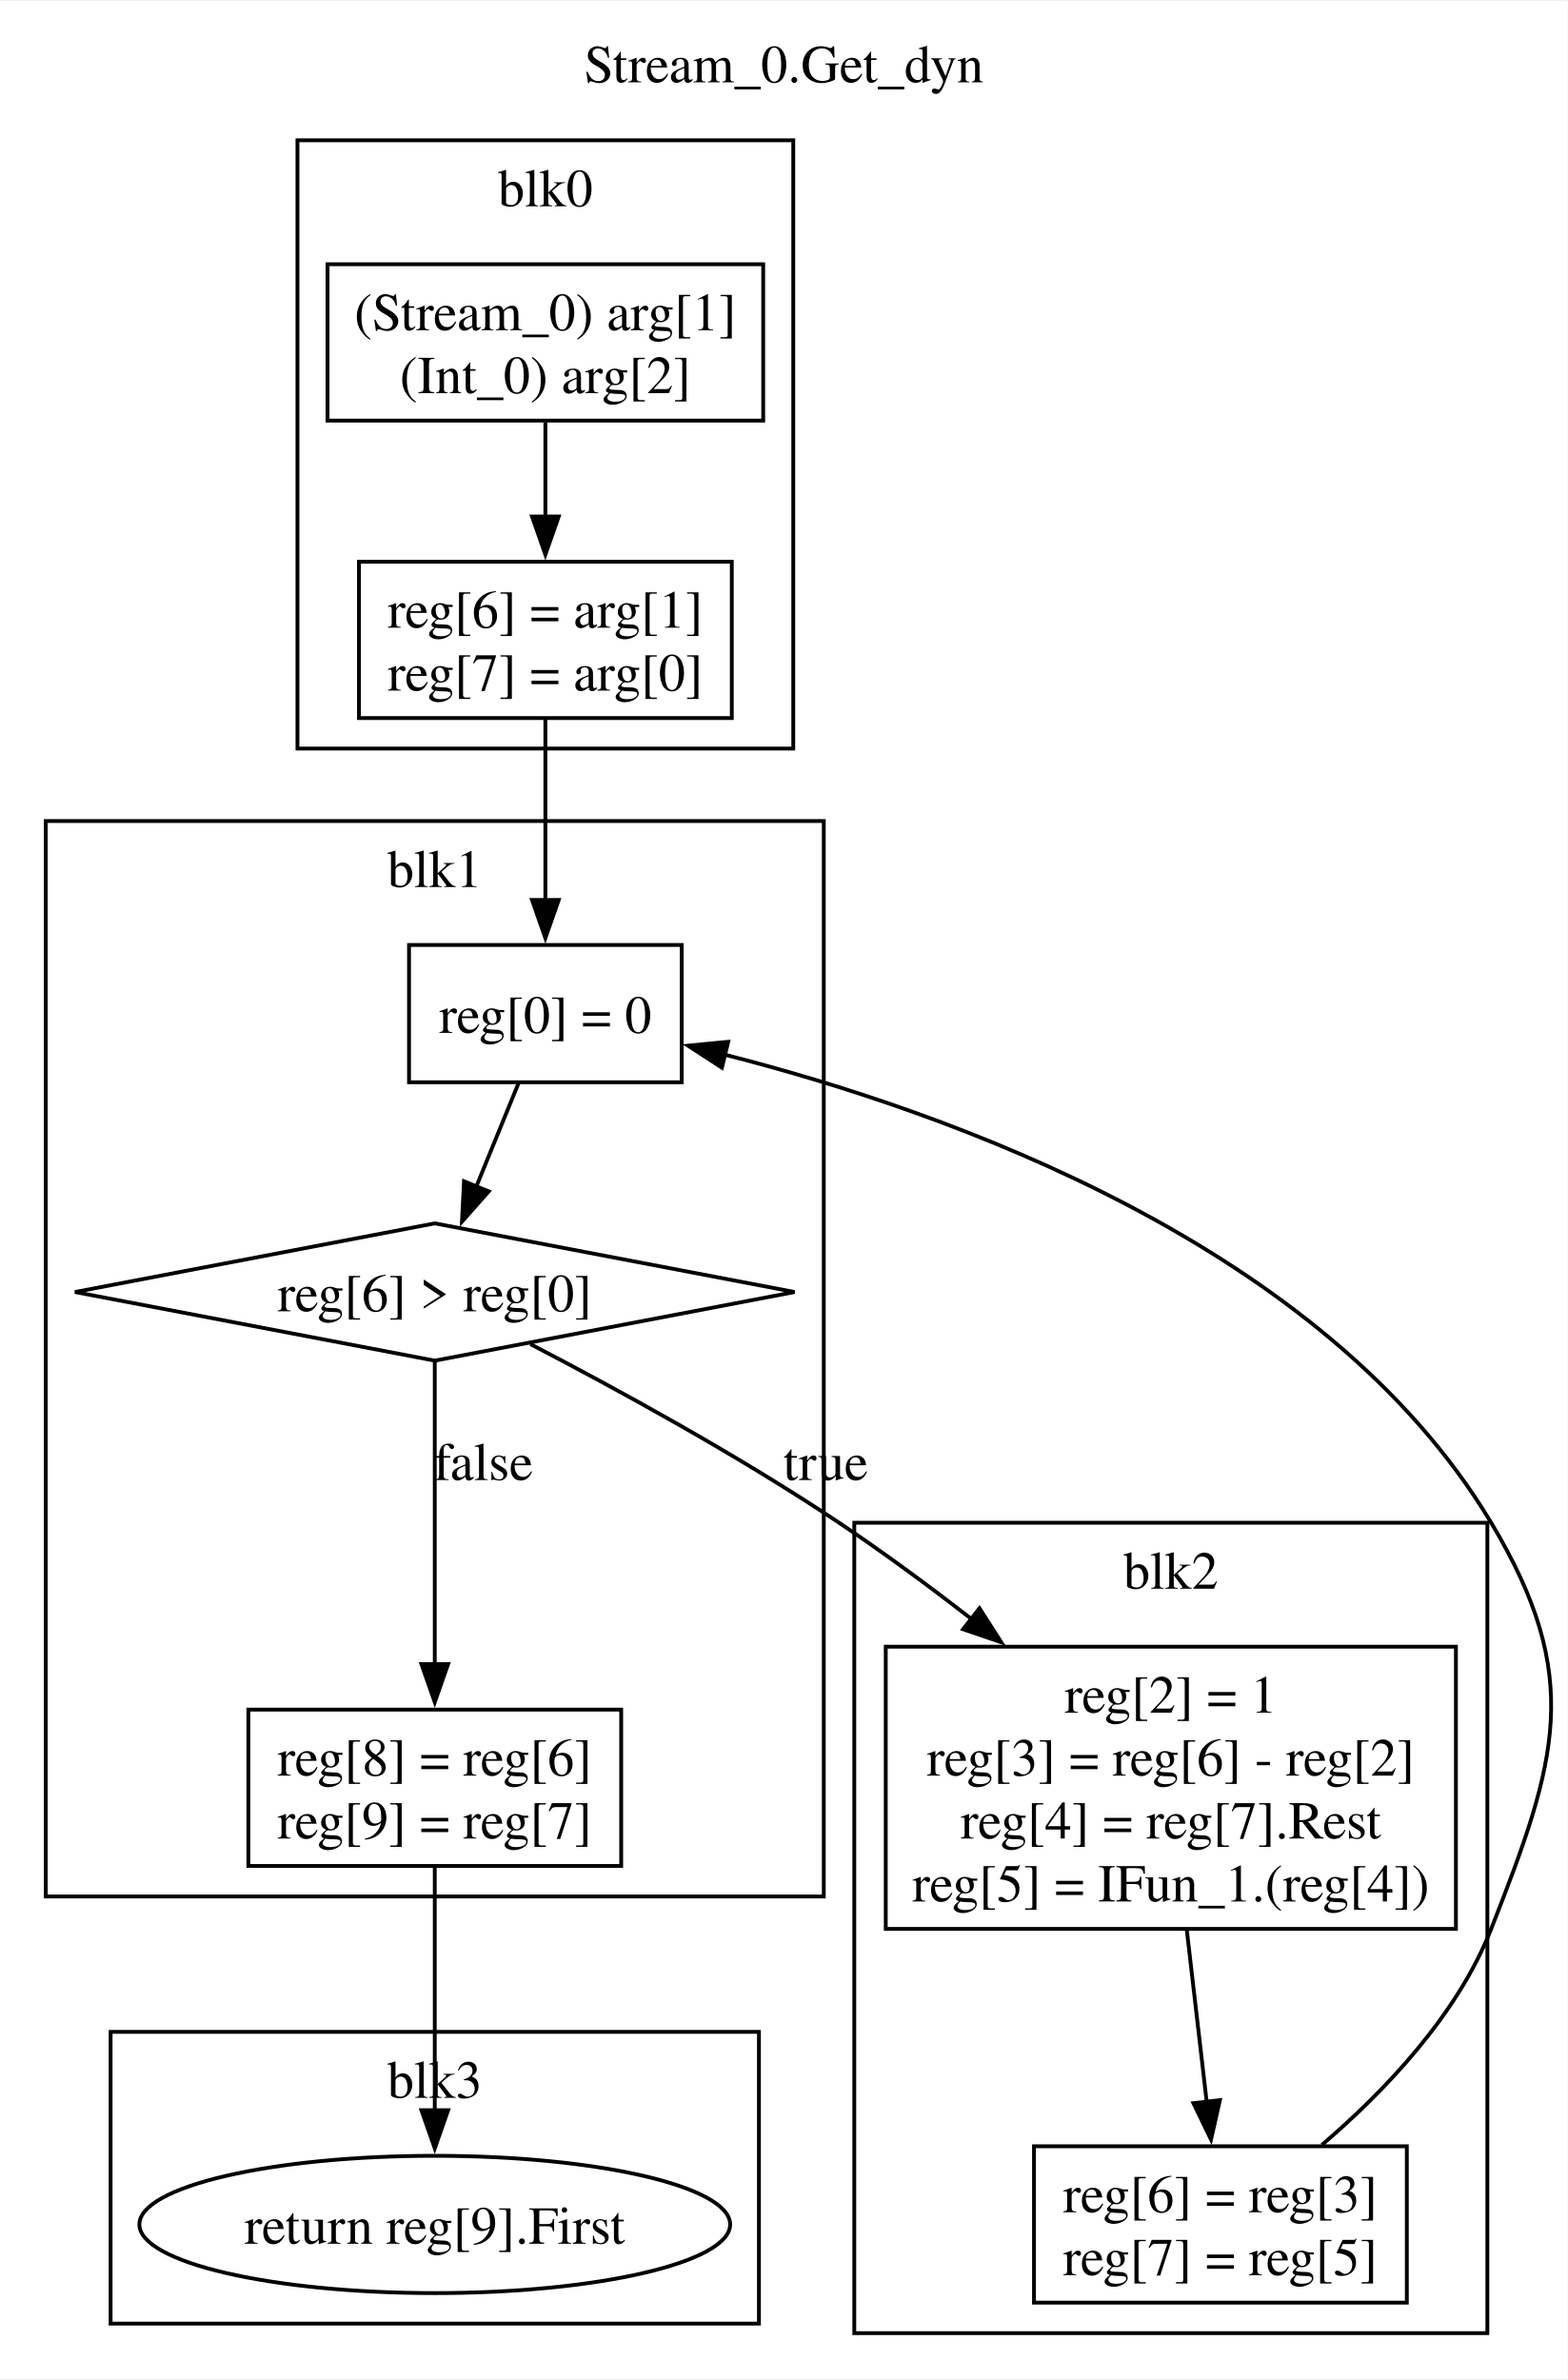
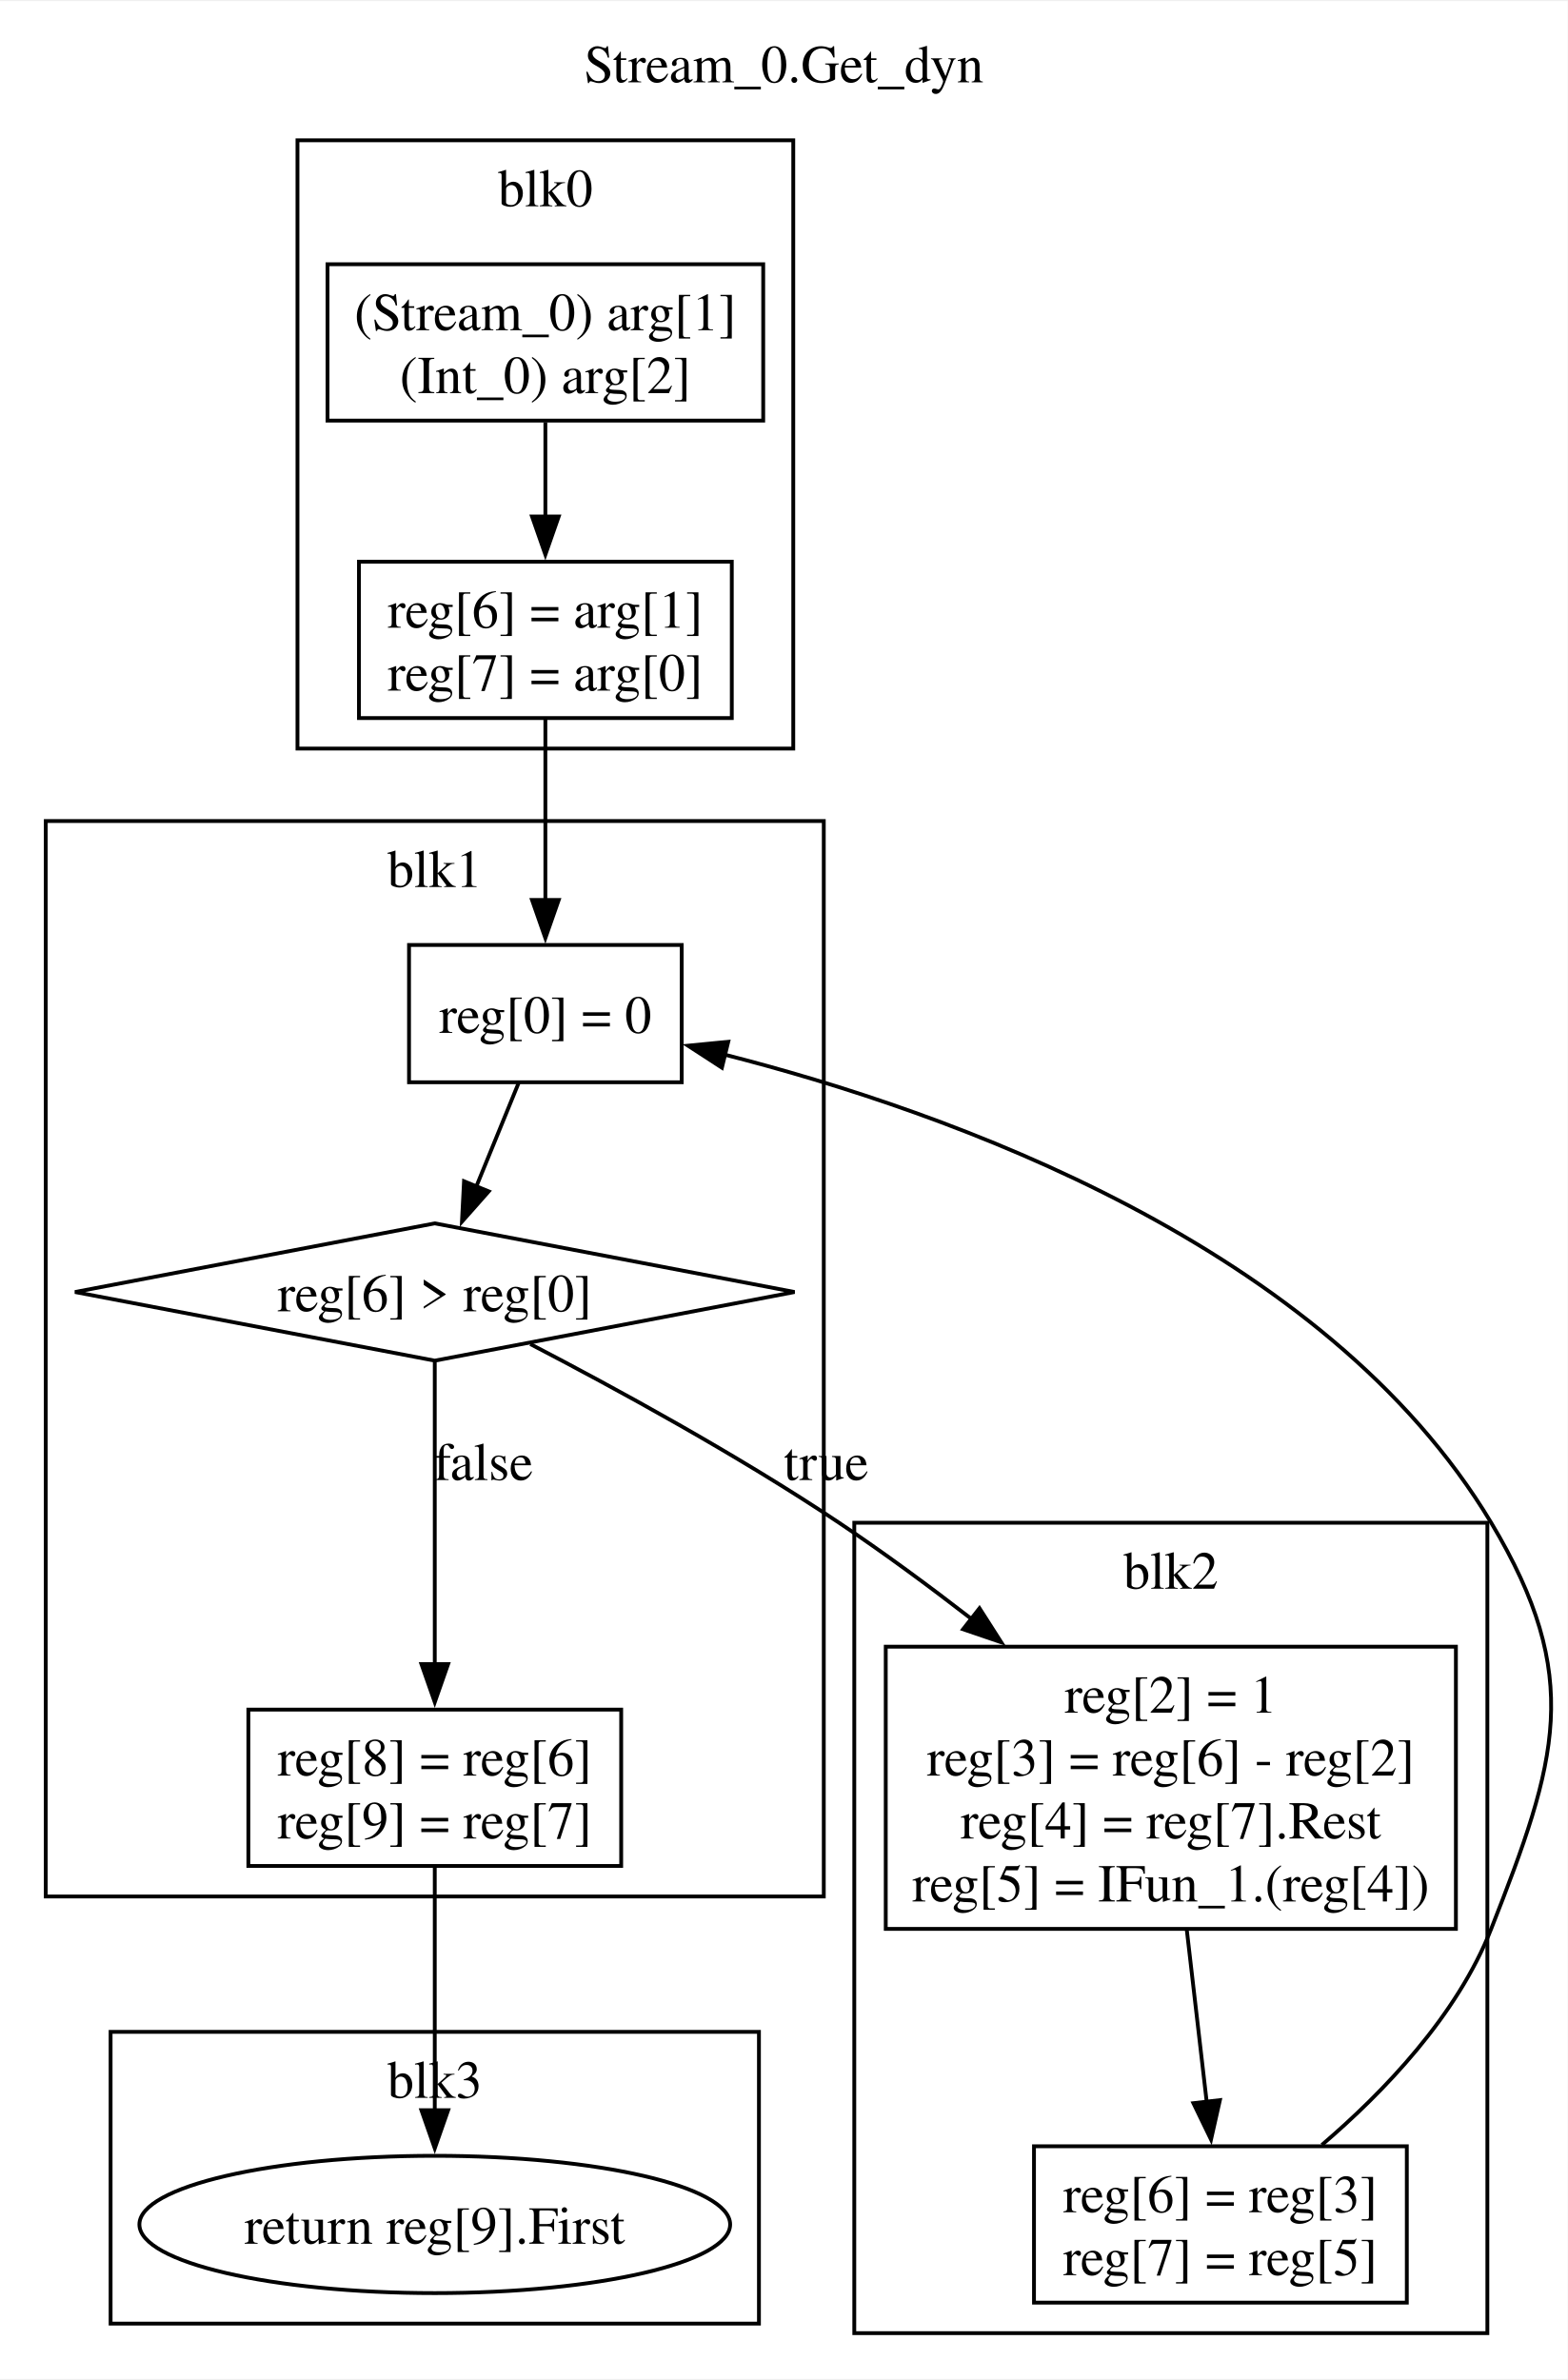
<svg xmlns="http://www.w3.org/2000/svg" width="411pt" height="624pt" viewBox="0.00 0.00 411.05 623.50">
  <g id="graph0" class="graph" transform="scale(1 1) rotate(0) translate(4 619.5)">
    <polygon fill="white" stroke="none" points="-4,4 -4,-619.5 407.05,-619.5 407.05,4 -4,4" />
    <text text-anchor="middle" x="201.53" y="-598.2" font-family="Times,serif" font-size="14.00">Stream_0.Get_dyn</text>
    <g id="clust1" class="cluster">
      <polygon fill="none" stroke="black" points="74,-423.5 74,-583 204,-583 204,-423.5 74,-423.5" />
      <text text-anchor="middle" x="139" y="-565.7" font-family="Times,serif" font-size="14.00">blk0</text>
    </g>
    <g id="clust2" class="cluster">
      <polygon fill="none" stroke="black" points="8,-122.5 8,-404.5 212,-404.5 212,-122.5 8,-122.5" />
      <text text-anchor="middle" x="110" y="-387.2" font-family="Times,serif" font-size="14.00">blk1</text>
    </g>
    <g id="clust3" class="cluster">
      <polygon fill="none" stroke="black" points="220,-8 220,-220.5 386,-220.5 386,-8 220,-8" />
      <text text-anchor="middle" x="303" y="-203.2" font-family="Times,serif" font-size="14.00">blk2</text>
    </g>
    <g id="clust4" class="cluster">
      <polygon fill="none" stroke="black" points="25,-10.5 25,-87 195,-87 195,-10.5 25,-10.5" />
      <text text-anchor="middle" x="110" y="-69.7" font-family="Times,serif" font-size="14.00">blk3</text>
    </g>
    <g id="node1" class="node">
      <polygon fill="none" stroke="black" points="196.12,-550.5 81.88,-550.5 81.88,-509.5 196.12,-509.5 196.12,-550.5" />
      <text text-anchor="middle" x="139" y="-533.2" font-family="Times,serif" font-size="14.00">(Stream_0) arg[1]</text>
      <text text-anchor="middle" x="139" y="-516.7" font-family="Times,serif" font-size="14.00">(Int_0) arg[2]</text>
    </g>
    <g id="node2" class="node">
      <polygon fill="none" stroke="black" points="187.88,-472.5 90.12,-472.5 90.12,-431.5 187.88,-431.5 187.88,-472.5" />
      <text text-anchor="middle" x="139" y="-455.2" font-family="Times,serif" font-size="14.00">reg[6] = arg[1]</text>
      <text text-anchor="middle" x="139" y="-438.7" font-family="Times,serif" font-size="14.00">reg[7] = arg[0]</text>
    </g>
    <g id="edge1" class="edge">
      <path fill="none" stroke="black" d="M139,-509.03C139,-501.44 139,-492.6 139,-484.21" />
      <polygon fill="black" stroke="black" points="142.5,-484.35 139,-474.35 135.5,-484.35 142.5,-484.35" />
    </g>
    <g id="node3" class="node">
      <polygon fill="none" stroke="black" points="174.75,-372 103.25,-372 103.25,-336 174.75,-336 174.75,-372" />
      <text text-anchor="middle" x="139" y="-348.95" font-family="Times,serif" font-size="14.00">reg[0] = 0</text>
    </g>
    <g id="edge2" class="edge">
      <path fill="none" stroke="black" d="M139,-431.11C139,-417.41 139,-399.01 139,-383.73" />
      <polygon fill="black" stroke="black" points="142.5,-383.8 139,-373.8 135.5,-383.8 142.5,-383.8" />
    </g>
    <g id="node4" class="node">
      <polygon fill="none" stroke="black" points="110,-299 15.66,-281 110,-263 204.34,-281 110,-299" />
      <text text-anchor="middle" x="110" y="-275.95" font-family="Times,serif" font-size="14.00">reg[6] &gt; reg[0]</text>
    </g>
    <g id="edge3" class="edge">
      <path fill="none" stroke="black" d="M131.98,-335.81C128.64,-327.64 124.58,-317.69 120.86,-308.58" />
      <polygon fill="black" stroke="black" points="124.15,-307.39 117.13,-299.46 117.67,-310.04 124.15,-307.39" />
    </g>
    <g id="node5" class="node">
      <polygon fill="none" stroke="black" points="377.75,-188 228.25,-188 228.25,-114 377.75,-114 377.75,-188" />
      <text text-anchor="middle" x="303" y="-170.7" font-family="Times,serif" font-size="14.00">reg[2] = 1</text>
      <text text-anchor="middle" x="303" y="-154.2" font-family="Times,serif" font-size="14.00">reg[3] = reg[6] - reg[2]</text>
      <text text-anchor="middle" x="303" y="-137.7" font-family="Times,serif" font-size="14.00">reg[4] = reg[7].Rest</text>
      <text text-anchor="middle" x="303" y="-121.2" font-family="Times,serif" font-size="14.00">reg[5] = IFun_1.(reg[4])</text>
    </g>
    <g id="edge4" class="edge">
      <path fill="none" stroke="black" d="M135.06,-267.35C156.96,-255.96 189.33,-238.33 216,-220.5 227.6,-212.74 239.62,-203.88 250.88,-195.16" />
      <polygon fill="black" stroke="black" points="252.83,-198.08 258.54,-189.15 248.52,-192.57 252.83,-198.08" />
-       <text text-anchor="middle" x="212.5" y="-231.7" font-family="Times,serif" font-size="14.00">true</text>
+       <text text-anchor="middle" x="212.62" y="-231.7" font-family="Times,serif" font-size="14.00">true</text>
    </g>
    <g id="node6" class="node">
      <polygon fill="none" stroke="black" points="158.88,-171.5 61.12,-171.5 61.12,-130.5 158.88,-130.5 158.88,-171.5" />
      <text text-anchor="middle" x="110" y="-154.2" font-family="Times,serif" font-size="14.00">reg[8] = reg[6]</text>
      <text text-anchor="middle" x="110" y="-137.7" font-family="Times,serif" font-size="14.00">reg[9] = reg[7]</text>
    </g>
    <g id="edge5" class="edge">
      <path fill="none" stroke="black" d="M110,-262.74C110,-242.45 110,-208.38 110,-183.37" />
      <polygon fill="black" stroke="black" points="113.5,-183.44 110,-173.44 106.5,-183.44 113.5,-183.44" />
      <text text-anchor="middle" x="122.75" y="-231.7" font-family="Times,serif" font-size="14.00">false</text>
    </g>
    <g id="node8" class="node">
      <polygon fill="none" stroke="black" points="364.88,-57 267.12,-57 267.12,-16 364.88,-16 364.88,-57" />
      <text text-anchor="middle" x="316" y="-39.7" font-family="Times,serif" font-size="14.00">reg[6] = reg[3]</text>
      <text text-anchor="middle" x="316" y="-23.2" font-family="Times,serif" font-size="14.00">reg[7] = reg[5]</text>
    </g>
    <g id="edge7" class="edge">
      <path fill="none" stroke="black" d="M307.18,-113.79C308.88,-99.13 310.81,-82.39 312.44,-68.33" />
      <polygon fill="black" stroke="black" points="315.87,-69.1 313.54,-58.76 308.92,-68.3 315.87,-69.1" />
    </g>
    <g id="node7" class="node">
      <ellipse fill="none" stroke="black" cx="110" cy="-36.5" rx="77.45" ry="18" />
      <text text-anchor="middle" x="110" y="-31.45" font-family="Times,serif" font-size="14.00">return reg[9].First</text>
    </g>
    <g id="edge6" class="edge">
      <path fill="none" stroke="black" d="M110,-130.15C110,-112.41 110,-86.2 110,-66.19" />
      <polygon fill="black" stroke="black" points="113.5,-66.45 110,-56.45 106.5,-66.45 113.5,-66.45" />
    </g>
    <g id="edge8" class="edge">
      <path fill="none" stroke="black" d="M342.6,-57.35C358.81,-71.2 378.06,-91.23 387,-114 404.3,-158.06 411.34,-179.9 387,-220.5 343.38,-293.27 244.68,-328.3 185.8,-343.3" />
      <polygon fill="black" stroke="black" points="185.29,-339.82 176.4,-345.59 186.95,-346.62 185.29,-339.82" />
    </g>
  </g>
</svg>
